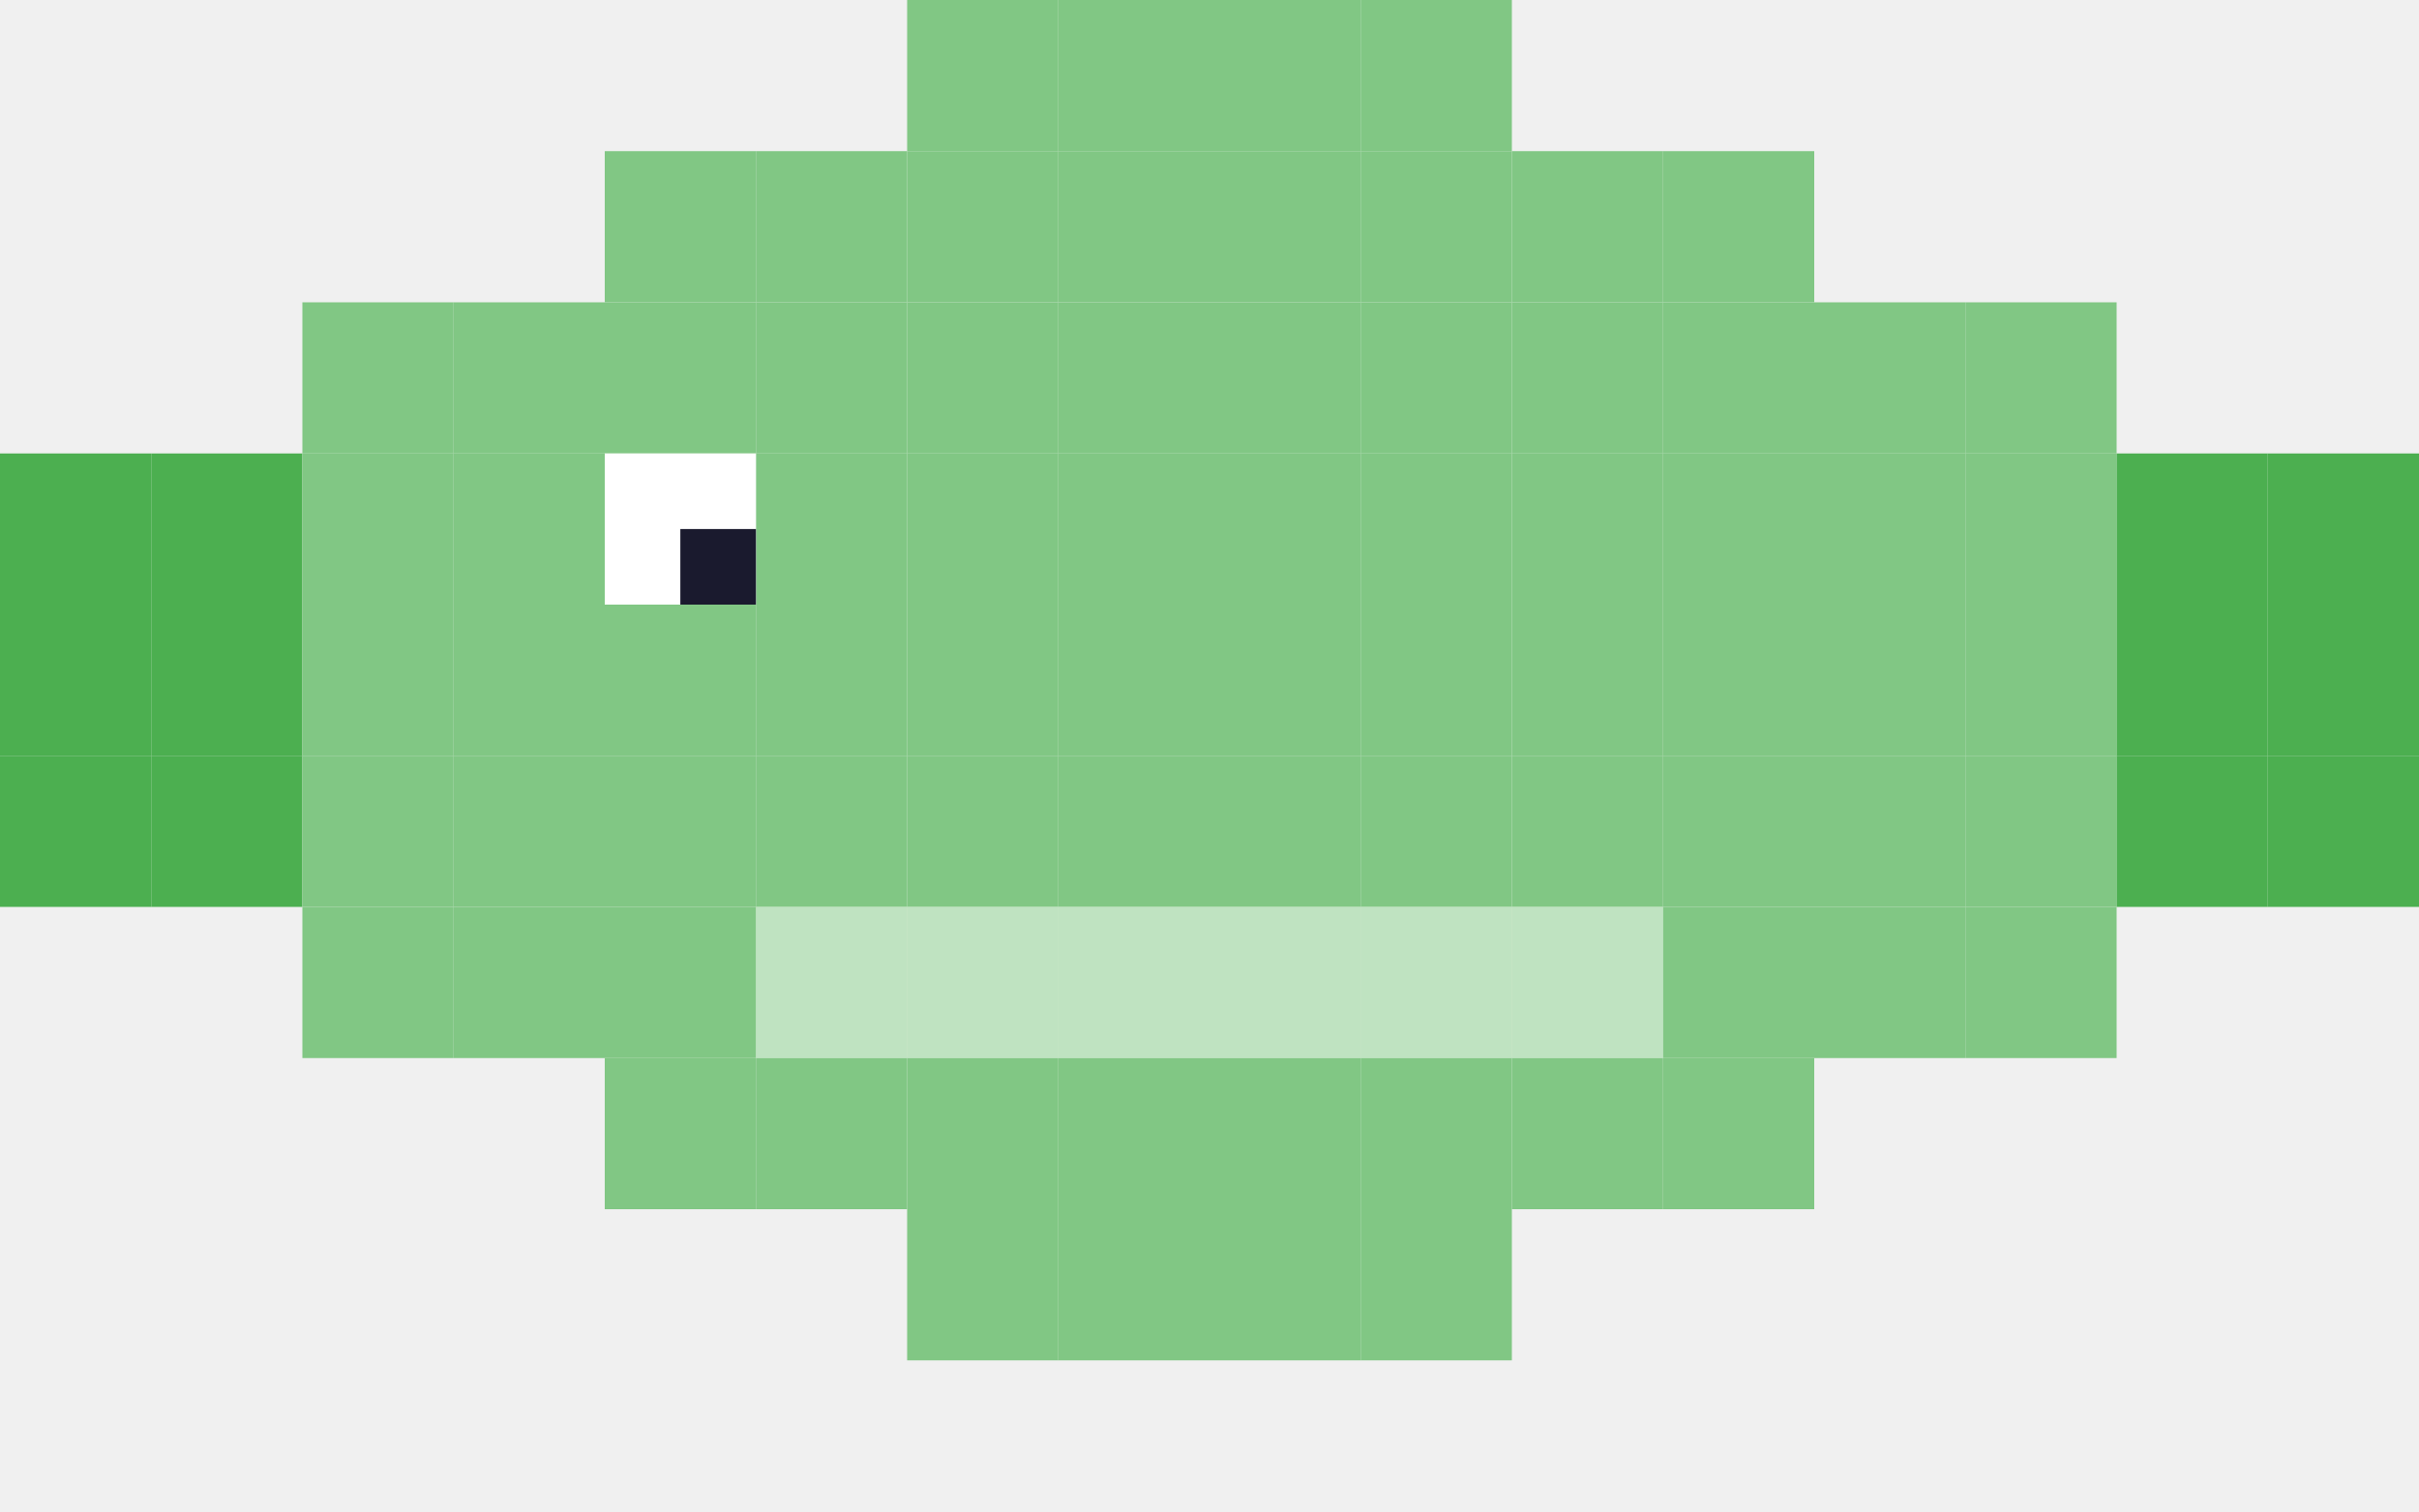
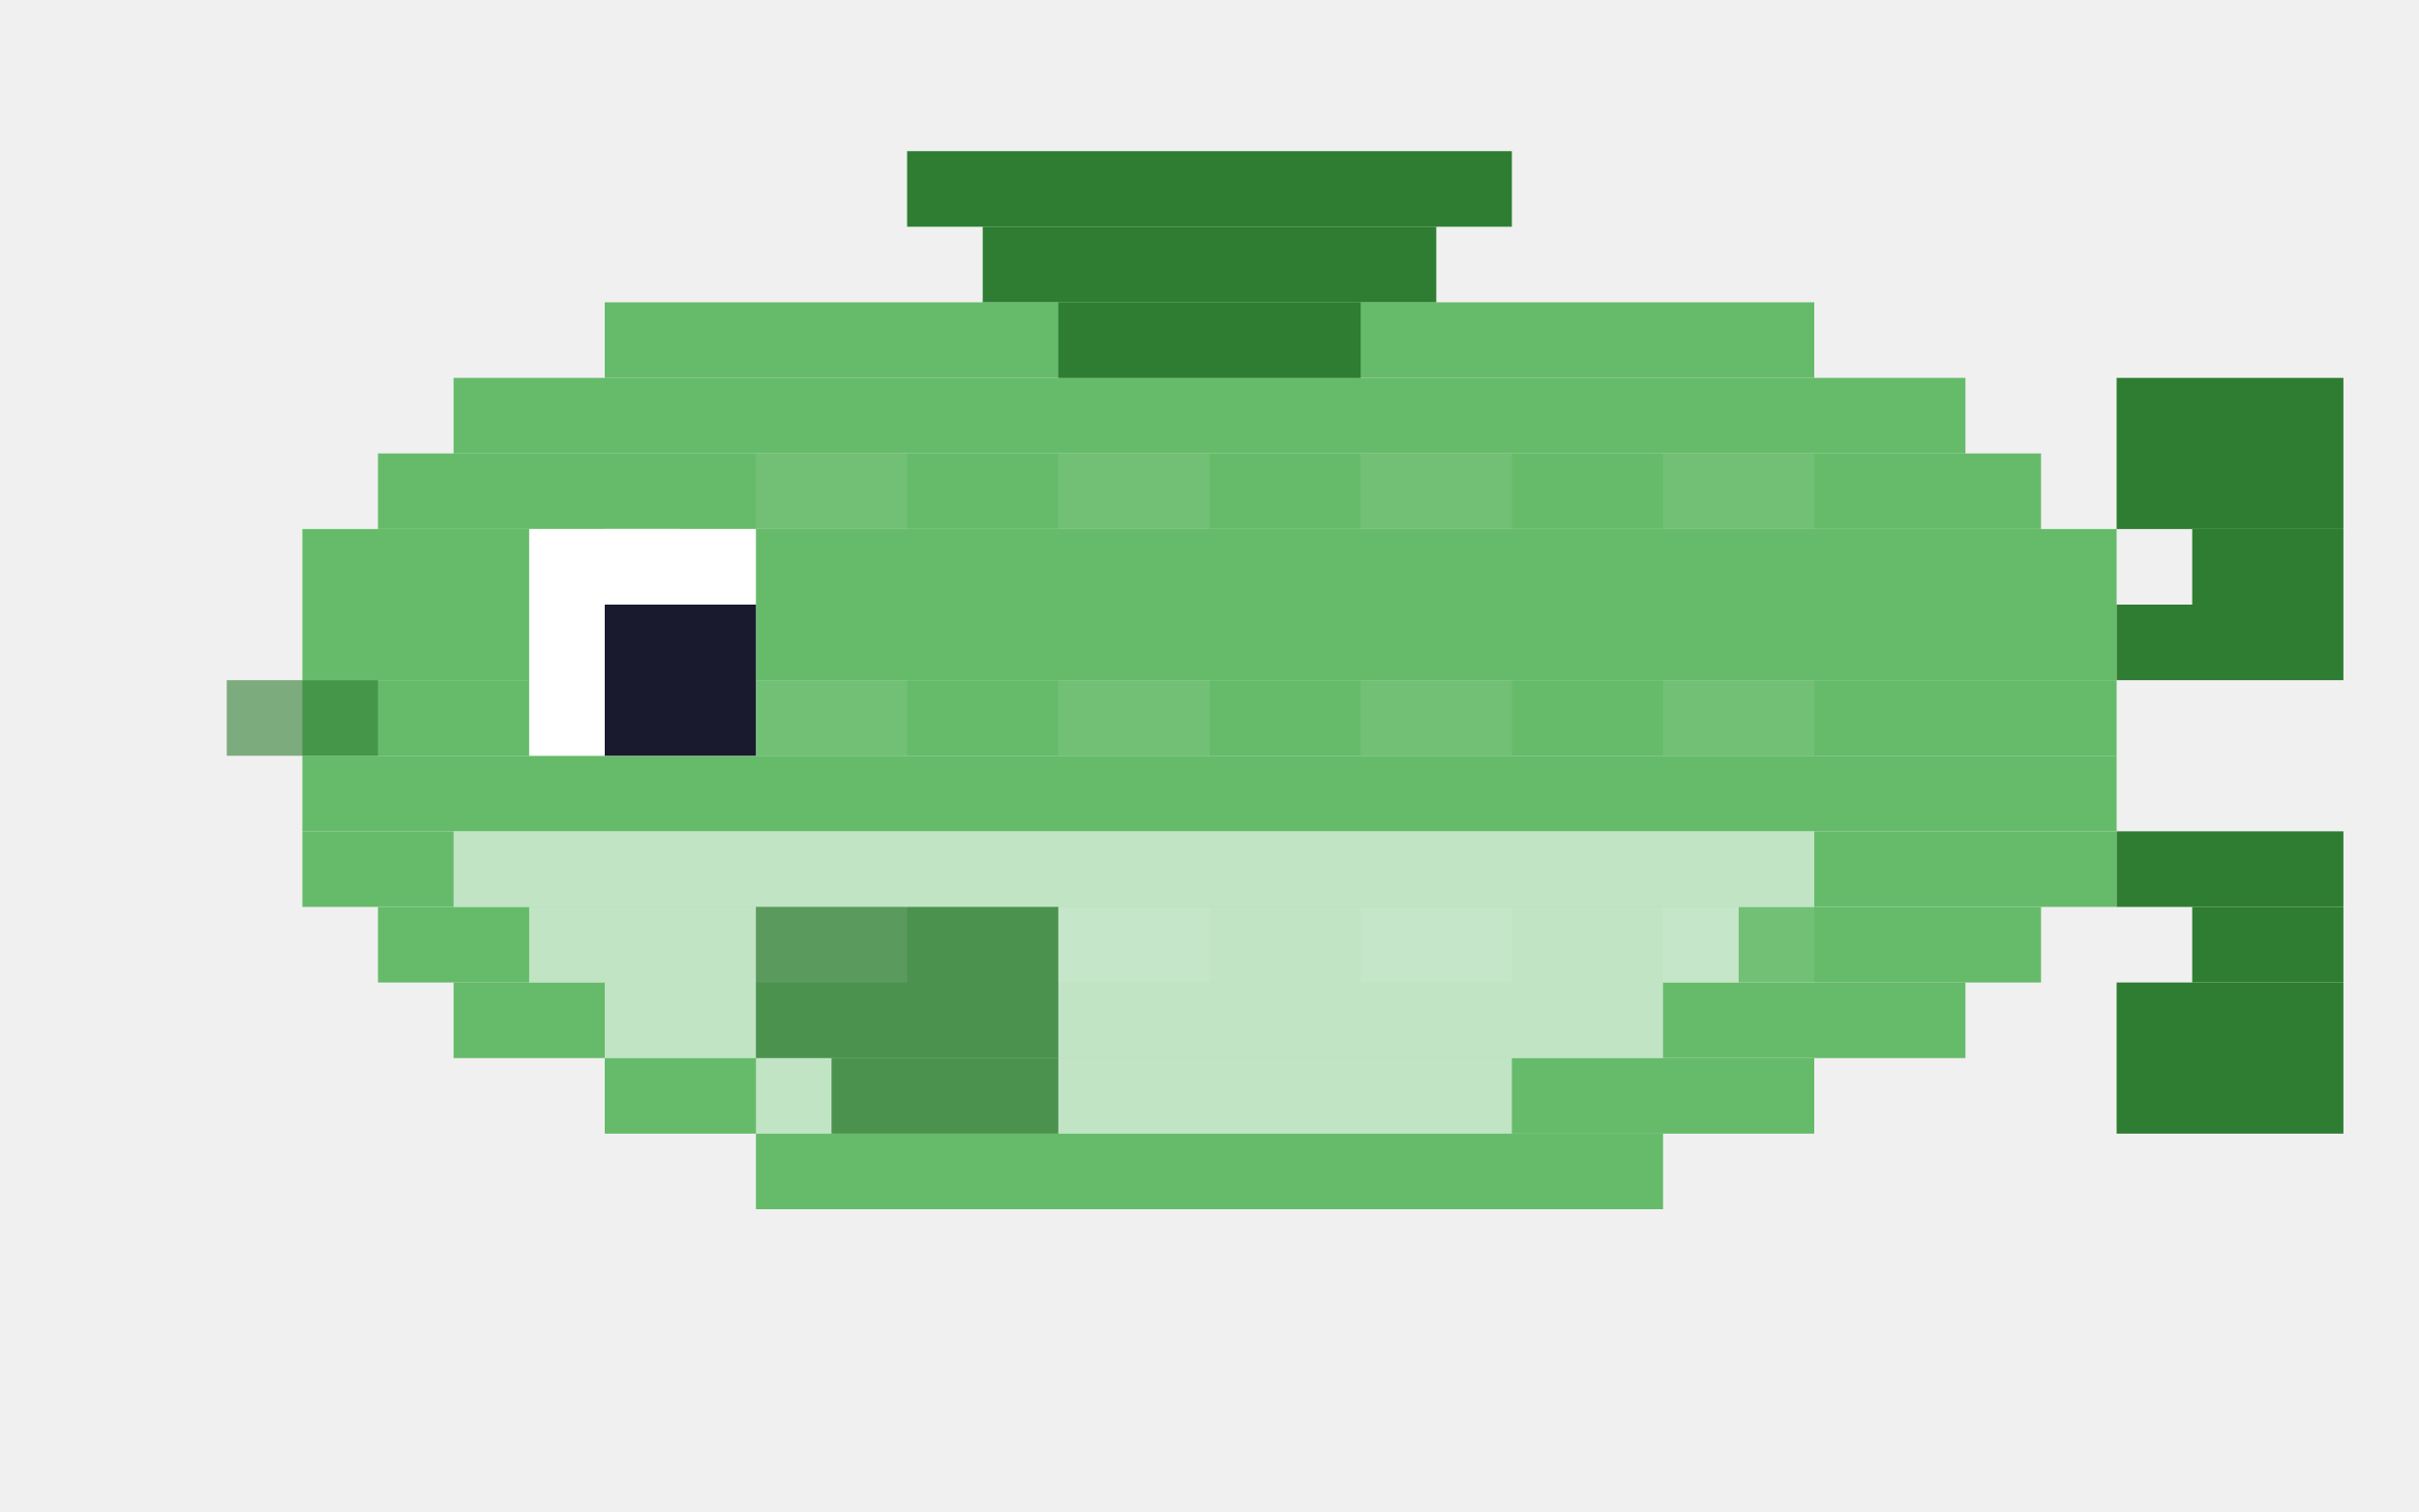
- <svg xmlns="http://www.w3.org/2000/svg" viewBox="0 0 32 20" width="32" height="20" style="image-rendering:pixelated">
-   <rect x="12" y="0" width="2" height="2" fill="#81C784" />
-   <rect x="14" y="0" width="2" height="2" fill="#81C784" />
-   <rect x="16" y="0" width="2" height="2" fill="#81C784" />
-   <rect x="18" y="0" width="2" height="2" fill="#81C784" />
-   <rect x="8" y="2" width="2" height="2" fill="#81C784" />
-   <rect x="10" y="2" width="2" height="2" fill="#81C784" />
-   <rect x="12" y="2" width="2" height="2" fill="#81C784" />
-   <rect x="14" y="2" width="2" height="2" fill="#81C784" />
-   <rect x="16" y="2" width="2" height="2" fill="#81C784" />
-   <rect x="18" y="2" width="2" height="2" fill="#81C784" />
-   <rect x="20" y="2" width="2" height="2" fill="#81C784" />
-   <rect x="22" y="2" width="2" height="2" fill="#81C784" />
-   <rect x="4" y="4" width="2" height="2" fill="#81C784" />
-   <rect x="6" y="4" width="2" height="2" fill="#81C784" />
-   <rect x="8" y="4" width="2" height="2" fill="#81C784" />
-   <rect x="10" y="4" width="2" height="2" fill="#81C784" />
-   <rect x="12" y="4" width="2" height="2" fill="#81C784" />
-   <rect x="14" y="4" width="2" height="2" fill="#81C784" />
-   <rect x="16" y="4" width="2" height="2" fill="#81C784" />
-   <rect x="18" y="4" width="2" height="2" fill="#81C784" />
-   <rect x="20" y="4" width="2" height="2" fill="#81C784" />
-   <rect x="22" y="4" width="2" height="2" fill="#81C784" />
-   <rect x="24" y="4" width="2" height="2" fill="#81C784" />
-   <rect x="26" y="4" width="2" height="2" fill="#81C784" />
-   <rect x="0" y="6" width="2" height="2" fill="#4CAF50" />
-   <rect x="2" y="6" width="2" height="2" fill="#4CAF50" />
-   <rect x="4" y="6" width="2" height="2" fill="#81C784" />
-   <rect x="6" y="6" width="2" height="2" fill="#81C784" />
-   <rect x="8" y="6" width="2" height="2" fill="#81C784" />
-   <rect x="10" y="6" width="2" height="2" fill="#81C784" />
-   <rect x="12" y="6" width="2" height="2" fill="#81C784" />
-   <rect x="14" y="6" width="2" height="2" fill="#81C784" />
-   <rect x="16" y="6" width="2" height="2" fill="#81C784" />
-   <rect x="18" y="6" width="2" height="2" fill="#81C784" />
-   <rect x="20" y="6" width="2" height="2" fill="#81C784" />
-   <rect x="22" y="6" width="2" height="2" fill="#81C784" />
-   <rect x="24" y="6" width="2" height="2" fill="#81C784" />
-   <rect x="26" y="6" width="2" height="2" fill="#81C784" />
-   <rect x="28" y="6" width="2" height="2" fill="#4CAF50" />
-   <rect x="30" y="6" width="2" height="2" fill="#4CAF50" />
-   <rect x="0" y="8" width="2" height="2" fill="#4CAF50" />
-   <rect x="2" y="8" width="2" height="2" fill="#4CAF50" />
-   <rect x="4" y="8" width="2" height="2" fill="#81C784" />
-   <rect x="6" y="8" width="2" height="2" fill="#81C784" />
-   <rect x="8" y="8" width="2" height="2" fill="#81C784" />
-   <rect x="10" y="8" width="2" height="2" fill="#81C784" />
-   <rect x="12" y="8" width="2" height="2" fill="#81C784" />
-   <rect x="14" y="8" width="2" height="2" fill="#81C784" />
-   <rect x="16" y="8" width="2" height="2" fill="#81C784" />
-   <rect x="18" y="8" width="2" height="2" fill="#81C784" />
-   <rect x="20" y="8" width="2" height="2" fill="#81C784" />
-   <rect x="22" y="8" width="2" height="2" fill="#81C784" />
-   <rect x="24" y="8" width="2" height="2" fill="#81C784" />
-   <rect x="26" y="8" width="2" height="2" fill="#81C784" />
-   <rect x="28" y="8" width="2" height="2" fill="#4CAF50" />
-   <rect x="30" y="8" width="2" height="2" fill="#4CAF50" />
-   <rect x="0" y="10" width="2" height="2" fill="#4CAF50" />
-   <rect x="2" y="10" width="2" height="2" fill="#4CAF50" />
-   <rect x="4" y="10" width="2" height="2" fill="#81C784" />
-   <rect x="6" y="10" width="2" height="2" fill="#81C784" />
-   <rect x="8" y="10" width="2" height="2" fill="#81C784" />
-   <rect x="10" y="10" width="2" height="2" fill="#81C784" />
-   <rect x="12" y="10" width="2" height="2" fill="#81C784" />
-   <rect x="14" y="10" width="2" height="2" fill="#81C784" />
-   <rect x="16" y="10" width="2" height="2" fill="#81C784" />
-   <rect x="18" y="10" width="2" height="2" fill="#81C784" />
-   <rect x="20" y="10" width="2" height="2" fill="#81C784" />
-   <rect x="22" y="10" width="2" height="2" fill="#81C784" />
-   <rect x="24" y="10" width="2" height="2" fill="#81C784" />
-   <rect x="26" y="10" width="2" height="2" fill="#81C784" />
-   <rect x="28" y="10" width="2" height="2" fill="#4CAF50" />
-   <rect x="30" y="10" width="2" height="2" fill="#4CAF50" />
-   <rect x="4" y="12" width="2" height="2" fill="#81C784" />
-   <rect x="6" y="12" width="2" height="2" fill="#81C784" />
-   <rect x="8" y="12" width="2" height="2" fill="#81C784" />
-   <rect x="10" y="12" width="2" height="2" fill="#81C784" />
-   <rect x="12" y="12" width="2" height="2" fill="#81C784" />
-   <rect x="14" y="12" width="2" height="2" fill="#81C784" />
-   <rect x="16" y="12" width="2" height="2" fill="#81C784" />
-   <rect x="18" y="12" width="2" height="2" fill="#81C784" />
-   <rect x="20" y="12" width="2" height="2" fill="#81C784" />
-   <rect x="22" y="12" width="2" height="2" fill="#81C784" />
-   <rect x="24" y="12" width="2" height="2" fill="#81C784" />
-   <rect x="26" y="12" width="2" height="2" fill="#81C784" />
-   <rect x="8" y="14" width="2" height="2" fill="#81C784" />
-   <rect x="10" y="14" width="2" height="2" fill="#81C784" />
-   <rect x="12" y="14" width="2" height="2" fill="#81C784" />
-   <rect x="14" y="14" width="2" height="2" fill="#81C784" />
-   <rect x="16" y="14" width="2" height="2" fill="#81C784" />
-   <rect x="18" y="14" width="2" height="2" fill="#81C784" />
-   <rect x="20" y="14" width="2" height="2" fill="#81C784" />
-   <rect x="22" y="14" width="2" height="2" fill="#81C784" />
-   <rect x="12" y="16" width="2" height="2" fill="#81C784" />
-   <rect x="14" y="16" width="2" height="2" fill="#81C784" />
-   <rect x="16" y="16" width="2" height="2" fill="#81C784" />
-   <rect x="18" y="16" width="2" height="2" fill="#81C784" />
-   <rect x="8" y="6" width="2" height="2" fill="white" />
-   <rect x="8" y="6" width="1" height="1" fill="#1a1a2e" transform="translate(1,1)" />
-   <rect x="10" y="12" width="2" height="2" fill="#E8F5E9" opacity="0.6" />
-   <rect x="12" y="12" width="2" height="2" fill="#E8F5E9" opacity="0.6" />
-   <rect x="14" y="12" width="2" height="2" fill="#E8F5E9" opacity="0.6" />
-   <rect x="16" y="12" width="2" height="2" fill="#E8F5E9" opacity="0.6" />
-   <rect x="18" y="12" width="2" height="2" fill="#E8F5E9" opacity="0.6" />
-   <rect x="20" y="12" width="2" height="2" fill="#E8F5E9" opacity="0.6" />
+ <svg xmlns="http://www.w3.org/2000/svg" viewBox="0 0 32 20" width="64" height="40" style="image-rendering:pixelated">
+   <rect x="8" y="4" width="16" height="1" fill="#66BB6A" />
+   <rect x="6" y="5" width="20" height="1" fill="#66BB6A" />
+   <rect x="5" y="6" width="22" height="1" fill="#66BB6A" />
+   <rect x="4" y="7" width="24" height="1" fill="#66BB6A" />
+   <rect x="4" y="8" width="24" height="1" fill="#66BB6A" />
+   <rect x="4" y="9" width="24" height="1" fill="#66BB6A" />
+   <rect x="4" y="10" width="24" height="1" fill="#66BB6A" />
+   <rect x="4" y="11" width="24" height="1" fill="#66BB6A" />
+   <rect x="5" y="12" width="22" height="1" fill="#66BB6A" />
+   <rect x="6" y="13" width="20" height="1" fill="#66BB6A" />
+   <rect x="8" y="14" width="16" height="1" fill="#66BB6A" />
+   <rect x="10" y="15" width="12" height="1" fill="#66BB6A" />
+   <rect x="6" y="11" width="18" height="1" fill="#E8F5E9" opacity="0.7" />
+   <rect x="7" y="12" width="16" height="1" fill="#E8F5E9" opacity="0.7" />
+   <rect x="8" y="13" width="14" height="1" fill="#E8F5E9" opacity="0.7" />
+   <rect x="10" y="14" width="10" height="1" fill="#E8F5E9" opacity="0.7" />
+   <rect x="28" y="5" width="3" height="2" fill="#2E7D32" />
+   <rect x="29" y="7" width="2" height="1" fill="#2E7D32" />
+   <rect x="28" y="8" width="3" height="1" fill="#2E7D32" />
+   <rect x="28" y="11" width="3" height="1" fill="#2E7D32" />
+   <rect x="29" y="12" width="2" height="1" fill="#2E7D32" />
+   <rect x="28" y="13" width="3" height="2" fill="#2E7D32" />
+   <rect x="12" y="2" width="8" height="1" fill="#2E7D32" />
+   <rect x="13" y="3" width="6" height="1" fill="#2E7D32" />
+   <rect x="14" y="4" width="4" height="1" fill="#2E7D32" />
+   <rect x="10" y="12" width="4" height="2" fill="#2E7D32" opacity="0.8" />
+   <rect x="11" y="14" width="3" height="1" fill="#2E7D32" opacity="0.8" />
+   <rect x="7" y="7" width="3" height="3" fill="white" />
+   <rect x="8" y="8" width="2" height="2" fill="#1a1a2e" />
+   <rect x="8" y="7" width="1" height="1" fill="white" opacity="0.8" />
+   <rect x="3" y="9" width="2" height="1" fill="#2E7D32" opacity="0.6" />
+   <rect x="10" y="6" width="2" height="1" fill="white" opacity="0.08" />
+   <rect x="14" y="6" width="2" height="1" fill="white" opacity="0.08" />
+   <rect x="18" y="6" width="2" height="1" fill="white" opacity="0.08" />
+   <rect x="22" y="6" width="2" height="1" fill="white" opacity="0.08" />
+   <rect x="10" y="9" width="2" height="1" fill="white" opacity="0.08" />
+   <rect x="14" y="9" width="2" height="1" fill="white" opacity="0.08" />
+   <rect x="18" y="9" width="2" height="1" fill="white" opacity="0.08" />
+   <rect x="22" y="9" width="2" height="1" fill="white" opacity="0.08" />
+   <rect x="10" y="12" width="2" height="1" fill="white" opacity="0.08" />
+   <rect x="14" y="12" width="2" height="1" fill="white" opacity="0.08" />
+   <rect x="18" y="12" width="2" height="1" fill="white" opacity="0.08" />
+   <rect x="22" y="12" width="2" height="1" fill="white" opacity="0.08" />
</svg>
